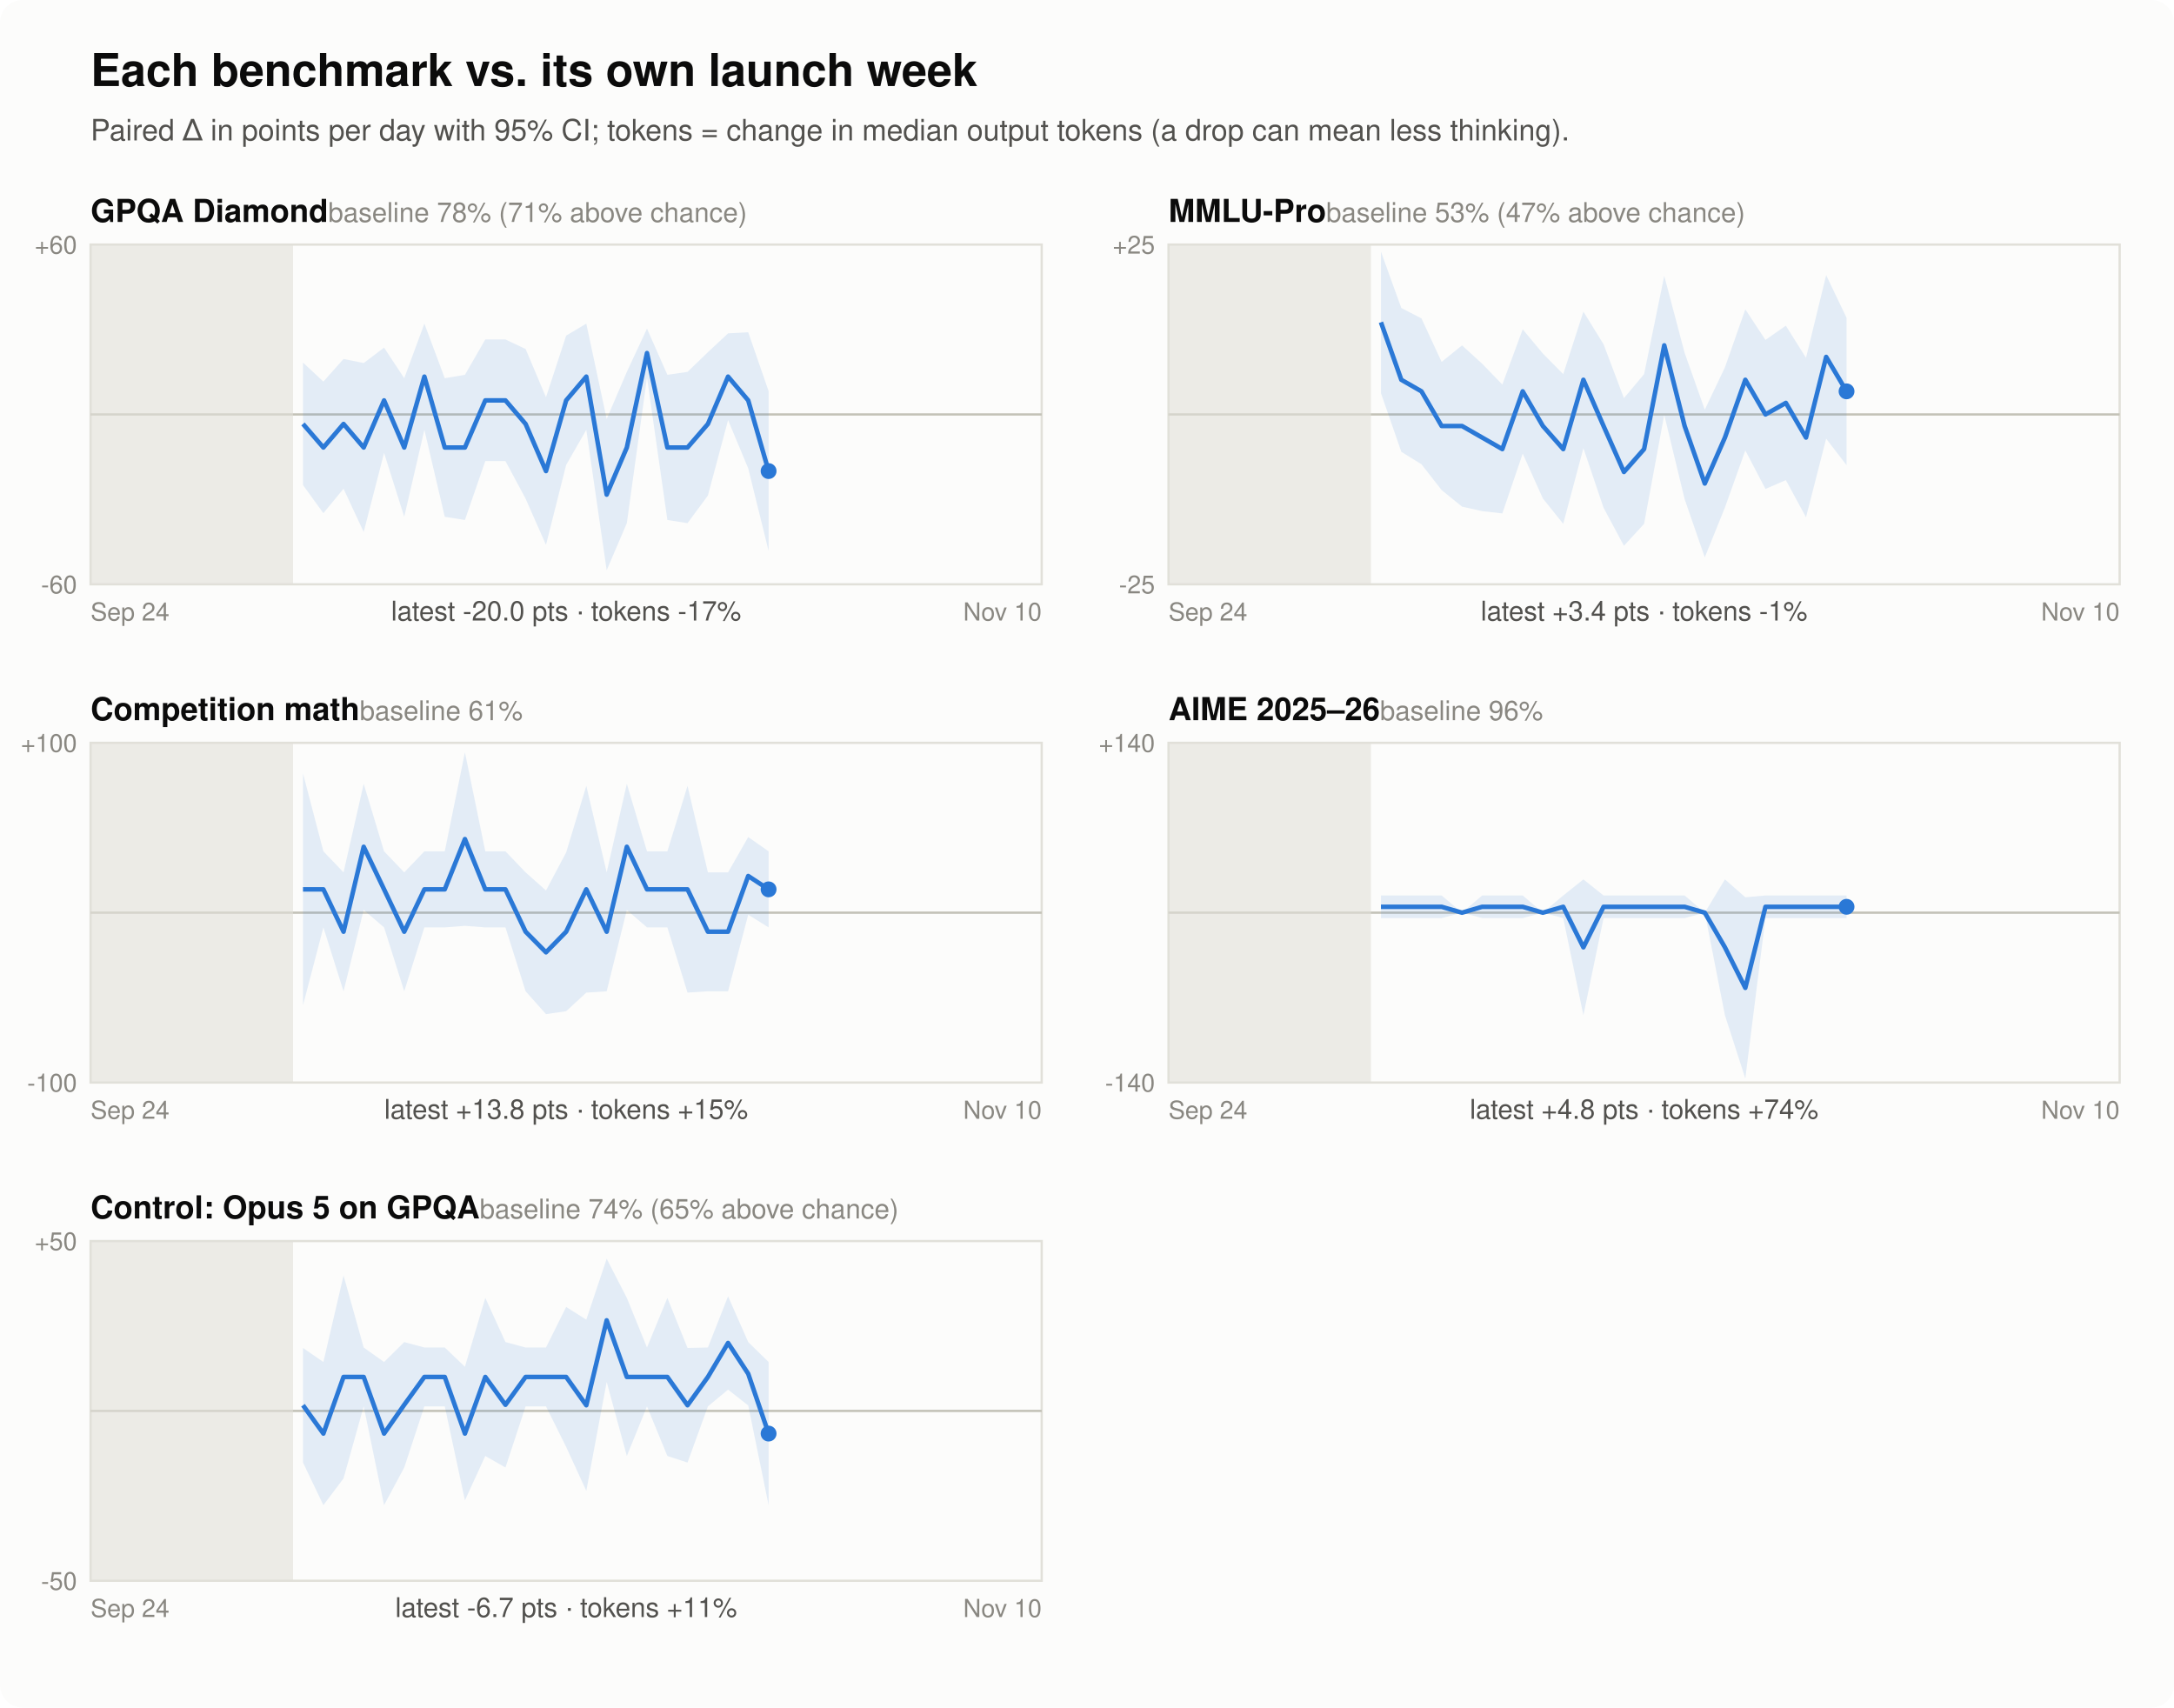
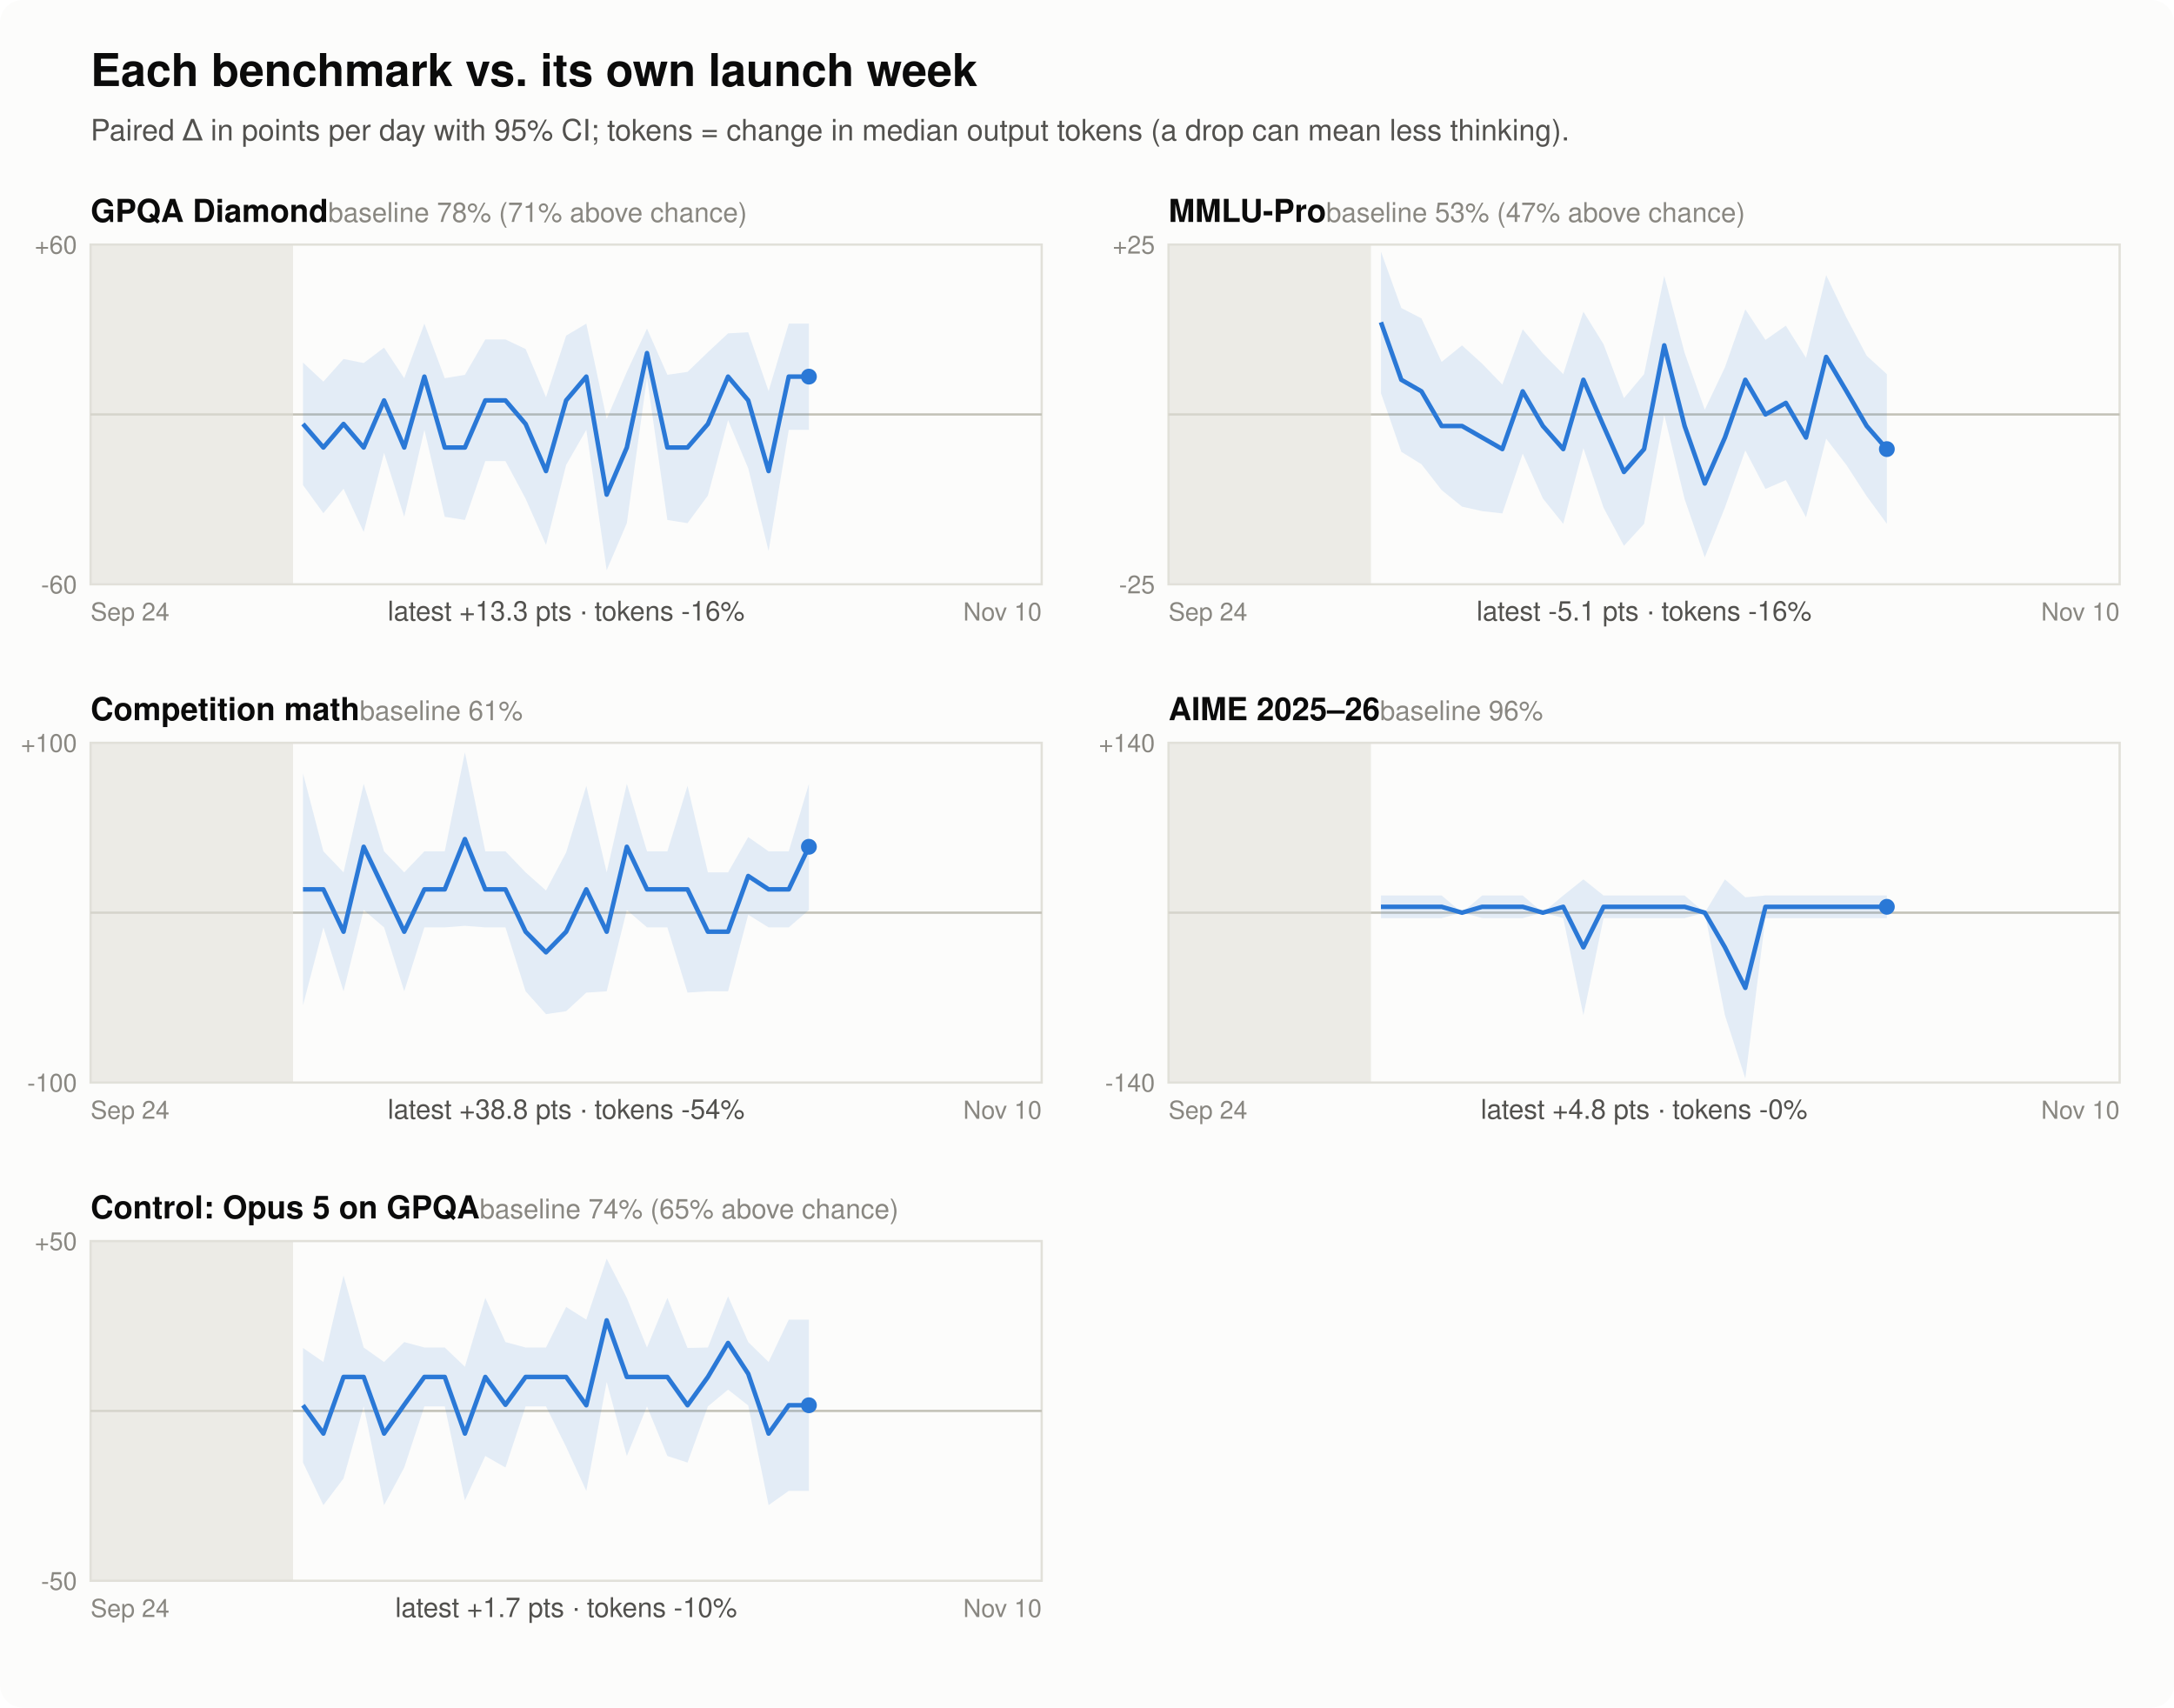
<svg xmlns="http://www.w3.org/2000/svg" width="960" height="754" viewBox="0 0 960 754" font-family="-apple-system, Segoe UI, Helvetica, Arial, sans-serif" role="img" aria-labelledby="ft fd">
  <rect width="960" height="754" rx="10" fill="#fcfcfb" />
  <text x="40" y="38" fill="#0b0b0b" font-size="20" font-weight="600">Each benchmark vs. its own launch week</text>
  <text x="40" y="62" fill="#52514e" font-size="13">Paired Δ in points per day with 95% CI; tokens = change in median output tokens (a drop can mean less thinking).</text>
  <text x="40" y="98" fill="#0b0b0b" font-size="14" font-weight="600">GPQA Diamond<tspan fill="#898781" font-weight="400" font-size="12">  baseline 78% (71% above chance)</tspan>
  </text>
  <rect x="40" y="108" width="420" height="150" fill="none" stroke="#e1e0d9" />
  <line x1="40" y1="183.0" x2="460" y2="183.0" stroke="#c3c2b7" />
  <text x="34" y="262.0" text-anchor="end" fill="#898781" font-size="11">-60</text>
  <text x="34" y="112.0" text-anchor="end" fill="#898781" font-size="11">+60</text>
  <rect x="40.0" y="108" width="89.4" height="150" fill="#e1e0d9" opacity="0.6" />
  <text x="40" y="274" fill="#898781" font-size="11">Sep 24</text>
  <text x="460" y="274" text-anchor="end" fill="#898781" font-size="11">Nov 10</text>
-   <path d="M133.8,160.1 L142.8,168.5 L151.7,158.5 L160.6,160.3 L169.6,153.5 L178.5,167.0 L187.4,142.9 L196.4,167.0 L205.3,165.5 L214.3,149.9 L223.2,149.9 L232.1,154.1 L241.1,175.4 L250.0,148.2 L258.9,142.9 L267.9,185.0 L276.8,164.2 L285.7,145.1 L294.7,165.5 L303.6,164.2 L312.6,155.5 L321.5,147.2 L330.4,146.7 L339.4,172.7 L339.4,243.3 L330.4,206.8 L321.5,185.5 L312.6,218.8 L303.6,231.0 L294.7,229.6 L285.7,166.7 L276.8,231.0 L267.9,251.8 L258.9,189.8 L250.0,205.3 L241.1,240.6 L232.1,220.2 L223.2,203.6 L214.3,203.6 L205.3,229.6 L196.4,228.2 L187.4,189.8 L178.5,228.2 L169.6,200.0 L160.6,234.9 L151.7,215.8 L142.8,226.6 L133.8,214.2 Z" fill="#2a78d6" opacity="0.12" />
-   <path d="M133.8,187.2 L142.8,197.6 L151.7,187.2 L160.6,197.6 L169.6,176.8 L178.5,197.6 L187.4,166.3 L196.4,197.6 L205.3,197.6 L214.3,176.8 L223.2,176.8 L232.1,187.2 L241.1,208.0 L250.0,176.8 L258.9,166.3 L267.9,218.4 L276.8,197.6 L285.7,155.9 L294.7,197.6 L303.6,197.6 L312.6,187.2 L321.5,166.3 L330.4,176.8 L339.4,208.0" fill="none" stroke="#2a78d6" stroke-width="2" stroke-linejoin="round" />
-   <circle cx="339.4" cy="208.0" r="3.5" fill="#2a78d6" />
-   <text x="250.0" y="274" text-anchor="middle" fill="#52514e" font-size="12">latest -20.0 pts · tokens -17%</text>
+   <path d="M133.8,160.1 L142.8,168.5 L151.7,158.5 L160.6,160.3 L169.6,153.5 L178.5,167.0 L187.4,142.9 L196.4,167.0 L205.3,165.5 L214.3,149.9 L223.2,149.9 L232.1,154.1 L241.1,175.4 L250.0,148.2 L258.9,142.9 L267.9,185.0 L276.8,164.2 L285.7,145.1 L294.7,165.5 L303.6,164.2 L312.6,155.5 L321.5,147.2 L330.4,146.7 L339.4,172.7 L348.3,142.9 L357.2,142.9 L357.2,189.8 L348.3,189.8 L339.4,243.3 L330.4,206.8 L321.5,185.5 L312.6,218.8 L303.6,231.0 L294.7,229.6 L285.7,166.7 L276.8,231.0 L267.9,251.8 L258.9,189.8 L250.0,205.3 L241.1,240.6 L232.1,220.2 L223.2,203.6 L214.3,203.6 L205.3,229.6 L196.4,228.2 L187.4,189.8 L178.5,228.2 L169.6,200.0 L160.6,234.9 L151.7,215.8 L142.8,226.6 L133.8,214.2 Z" fill="#2a78d6" opacity="0.12" />
+   <path d="M133.8,187.2 L142.8,197.6 L151.7,187.2 L160.6,197.6 L169.6,176.8 L178.5,197.6 L187.4,166.3 L196.4,197.6 L205.3,197.6 L214.3,176.8 L223.2,176.8 L232.1,187.2 L241.1,208.0 L250.0,176.8 L258.9,166.3 L267.9,218.4 L276.8,197.6 L285.7,155.9 L294.7,197.6 L303.6,197.6 L312.6,187.2 L321.5,166.3 L330.4,176.8 L339.4,208.0 L348.3,166.3 L357.2,166.3" fill="none" stroke="#2a78d6" stroke-width="2" stroke-linejoin="round" />
+   <circle cx="357.2" cy="166.3" r="3.5" fill="#2a78d6" />
+   <text x="250.0" y="274" text-anchor="middle" fill="#52514e" font-size="12">latest +13.3 pts · tokens -16%</text>
  <text x="516" y="98" fill="#0b0b0b" font-size="14" font-weight="600">MMLU-Pro<tspan fill="#898781" font-weight="400" font-size="12">  baseline 53% (47% above chance)</tspan>
  </text>
  <rect x="516" y="108" width="420" height="150" fill="none" stroke="#e1e0d9" />
  <line x1="516" y1="183.0" x2="936" y2="183.0" stroke="#c3c2b7" />
  <text x="510" y="262.0" text-anchor="end" fill="#898781" font-size="11">-25</text>
  <text x="510" y="112.0" text-anchor="end" fill="#898781" font-size="11">+25</text>
  <rect x="516.0" y="108" width="89.4" height="150" fill="#e1e0d9" opacity="0.6" />
  <text x="516" y="274" fill="#898781" font-size="11">Sep 24</text>
  <text x="936" y="274" text-anchor="end" fill="#898781" font-size="11">Nov 10</text>
-   <path d="M609.8,111.1 L618.8,136.0 L627.7,140.6 L636.6,159.8 L645.6,152.5 L654.5,160.6 L663.4,169.8 L672.4,145.4 L681.3,156.1 L690.3,165.2 L699.2,137.6 L708.1,152.0 L717.1,175.8 L726.0,165.2 L734.9,121.8 L743.9,155.8 L752.8,180.9 L761.7,162.2 L770.7,136.6 L779.6,150.1 L788.6,143.8 L797.5,158.0 L806.4,121.5 L815.4,140.3 L815.4,205.4 L806.4,193.7 L797.5,228.4 L788.6,212.0 L779.6,215.9 L770.7,198.9 L761.7,224.1 L752.8,246.1 L743.9,220.4 L734.9,183.2 L726.0,231.3 L717.1,241.0 L708.1,224.2 L699.2,197.9 L690.3,231.3 L681.3,220.1 L672.4,200.3 L663.4,226.7 L654.5,225.7 L645.6,223.7 L636.6,216.4 L627.7,205.0 L618.8,199.5 L609.8,173.6 Z" fill="#2a78d6" opacity="0.12" />
-   <path d="M609.8,142.3 L618.8,167.7 L627.7,172.8 L636.6,188.1 L645.6,188.1 L654.5,193.2 L663.4,198.3 L672.4,172.8 L681.3,188.1 L690.3,198.3 L699.2,167.7 L708.1,188.1 L717.1,208.4 L726.0,198.3 L734.9,152.5 L743.9,188.1 L752.8,213.5 L761.7,193.2 L770.7,167.7 L779.6,183.0 L788.6,177.9 L797.5,193.2 L806.4,157.6 L815.4,172.8" fill="none" stroke="#2a78d6" stroke-width="2" stroke-linejoin="round" />
-   <circle cx="815.4" cy="172.8" r="3.5" fill="#2a78d6" />
-   <text x="726.0" y="274" text-anchor="middle" fill="#52514e" font-size="12">latest +3.4 pts · tokens -1%</text>
+   <path d="M609.8,111.1 L618.8,136.0 L627.7,140.6 L636.6,159.8 L645.6,152.5 L654.5,160.6 L663.4,169.8 L672.4,145.4 L681.3,156.1 L690.3,165.2 L699.2,137.6 L708.1,152.0 L717.1,175.8 L726.0,165.2 L734.9,121.8 L743.9,155.8 L752.8,180.9 L761.7,162.2 L770.7,136.6 L779.6,150.1 L788.6,143.8 L797.5,158.0 L806.4,121.5 L815.4,140.3 L824.3,157.1 L833.2,165.2 L833.2,231.3 L824.3,219.1 L815.4,205.4 L806.4,193.7 L797.5,228.4 L788.6,212.0 L779.6,215.9 L770.7,198.9 L761.7,224.1 L752.8,246.1 L743.9,220.4 L734.9,183.2 L726.0,231.3 L717.1,241.0 L708.1,224.2 L699.2,197.9 L690.3,231.3 L681.3,220.1 L672.4,200.3 L663.4,226.7 L654.5,225.7 L645.6,223.7 L636.6,216.4 L627.7,205.0 L618.8,199.5 L609.8,173.6 Z" fill="#2a78d6" opacity="0.12" />
+   <path d="M609.8,142.3 L618.8,167.7 L627.7,172.8 L636.6,188.1 L645.6,188.1 L654.5,193.2 L663.4,198.3 L672.4,172.8 L681.3,188.1 L690.3,198.3 L699.2,167.7 L708.1,188.1 L717.1,208.4 L726.0,198.3 L734.9,152.5 L743.9,188.1 L752.8,213.5 L761.7,193.2 L770.7,167.7 L779.6,183.0 L788.6,177.9 L797.5,193.2 L806.4,157.6 L815.4,172.8 L824.3,188.1 L833.2,198.3" fill="none" stroke="#2a78d6" stroke-width="2" stroke-linejoin="round" />
+   <circle cx="833.2" cy="198.3" r="3.5" fill="#2a78d6" />
+   <text x="726.0" y="274" text-anchor="middle" fill="#52514e" font-size="12">latest -5.1 pts · tokens -16%</text>
  <text x="40" y="318" fill="#0b0b0b" font-size="14" font-weight="600">Competition math<tspan fill="#898781" font-weight="400" font-size="12">  baseline 61%</tspan>
  </text>
  <rect x="40" y="328" width="420" height="150" fill="none" stroke="#e1e0d9" />
  <line x1="40" y1="403.0" x2="460" y2="403.0" stroke="#c3c2b7" />
  <text x="34" y="482.0" text-anchor="end" fill="#898781" font-size="11">-100</text>
  <text x="34" y="332.0" text-anchor="end" fill="#898781" font-size="11">+100</text>
  <rect x="40.0" y="328" width="89.4" height="150" fill="#e1e0d9" opacity="0.6" />
  <text x="40" y="494" fill="#898781" font-size="11">Sep 24</text>
  <text x="460" y="494" text-anchor="end" fill="#898781" font-size="11">Nov 10</text>
-   <path d="M133.8,341.5 L142.8,375.9 L151.7,385.2 L160.6,346.1 L169.6,375.9 L178.5,385.2 L187.4,375.9 L196.4,375.9 L205.3,332.2 L214.3,375.9 L223.2,375.9 L232.1,385.2 L241.1,393.2 L250.0,376.4 L258.9,347.0 L267.9,385.2 L276.8,346.1 L285.7,375.9 L294.7,375.9 L303.6,347.0 L312.6,385.2 L321.5,385.2 L330.4,369.6 L339.4,375.9 L339.4,409.5 L330.4,403.9 L321.5,437.7 L312.6,437.7 L303.6,438.3 L294.7,409.5 L285.7,409.5 L276.8,401.8 L267.9,437.7 L258.9,438.3 L250.0,446.5 L241.1,447.8 L232.1,437.7 L223.2,409.5 L214.3,409.5 L205.3,408.8 L196.4,409.5 L187.4,409.5 L178.5,437.7 L169.6,409.5 L160.6,401.8 L151.7,437.7 L142.8,409.5 L133.8,443.9 Z" fill="#2a78d6" opacity="0.12" />
-   <path d="M133.8,392.7 L142.8,392.7 L151.7,411.4 L160.6,373.9 L169.6,392.7 L178.5,411.4 L187.4,392.7 L196.4,392.7 L205.3,370.5 L214.3,392.7 L223.2,392.7 L232.1,411.4 L241.1,420.5 L250.0,411.4 L258.9,392.7 L267.9,411.4 L276.8,373.9 L285.7,392.7 L294.7,392.7 L303.6,392.7 L312.6,411.4 L321.5,411.4 L330.4,386.8 L339.4,392.7" fill="none" stroke="#2a78d6" stroke-width="2" stroke-linejoin="round" />
-   <circle cx="339.4" cy="392.7" r="3.5" fill="#2a78d6" />
-   <text x="250.0" y="494" text-anchor="middle" fill="#52514e" font-size="12">latest +13.8 pts · tokens +15%</text>
+   <path d="M133.8,341.5 L142.8,375.9 L151.7,385.2 L160.6,346.1 L169.6,375.9 L178.5,385.2 L187.4,375.9 L196.4,375.9 L205.3,332.2 L214.3,375.9 L223.2,375.9 L232.1,385.2 L241.1,393.2 L250.0,376.4 L258.9,347.0 L267.9,385.2 L276.8,346.1 L285.7,375.9 L294.7,375.9 L303.6,347.0 L312.6,385.2 L321.5,385.2 L330.4,369.6 L339.4,375.9 L348.3,375.9 L357.2,346.1 L357.2,401.8 L348.3,409.5 L339.4,409.5 L330.4,403.9 L321.5,437.7 L312.6,437.7 L303.6,438.3 L294.7,409.5 L285.7,409.5 L276.8,401.8 L267.9,437.7 L258.9,438.3 L250.0,446.5 L241.1,447.8 L232.1,437.7 L223.2,409.5 L214.3,409.5 L205.3,408.8 L196.4,409.5 L187.4,409.5 L178.5,437.7 L169.6,409.5 L160.6,401.8 L151.7,437.7 L142.8,409.5 L133.8,443.9 Z" fill="#2a78d6" opacity="0.12" />
+   <path d="M133.8,392.7 L142.8,392.7 L151.7,411.4 L160.6,373.9 L169.6,392.7 L178.5,411.4 L187.4,392.7 L196.4,392.7 L205.3,370.5 L214.3,392.7 L223.2,392.7 L232.1,411.4 L241.1,420.5 L250.0,411.4 L258.9,392.7 L267.9,411.4 L276.8,373.9 L285.7,392.7 L294.7,392.7 L303.6,392.7 L312.6,411.4 L321.5,411.4 L330.4,386.8 L339.4,392.7 L348.3,392.7 L357.2,373.9" fill="none" stroke="#2a78d6" stroke-width="2" stroke-linejoin="round" />
+   <circle cx="357.2" cy="373.9" r="3.5" fill="#2a78d6" />
+   <text x="250.0" y="494" text-anchor="middle" fill="#52514e" font-size="12">latest +38.8 pts · tokens -54%</text>
  <text x="516" y="318" fill="#0b0b0b" font-size="14" font-weight="600">AIME 2025–26<tspan fill="#898781" font-weight="400" font-size="12">  baseline 96%</tspan>
  </text>
  <rect x="516" y="328" width="420" height="150" fill="none" stroke="#e1e0d9" />
  <line x1="516" y1="403.0" x2="936" y2="403.0" stroke="#c3c2b7" />
  <text x="510" y="482.0" text-anchor="end" fill="#898781" font-size="11">-140</text>
  <text x="510" y="332.0" text-anchor="end" fill="#898781" font-size="11">+140</text>
  <rect x="516.0" y="328" width="89.4" height="150" fill="#e1e0d9" opacity="0.6" />
  <text x="516" y="494" fill="#898781" font-size="11">Sep 24</text>
  <text x="936" y="494" text-anchor="end" fill="#898781" font-size="11">Nov 10</text>
-   <path d="M609.8,395.4 L618.8,395.4 L627.7,395.4 L636.6,395.4 L645.6,403.0 L654.5,395.4 L663.4,395.4 L672.4,395.4 L681.3,403.0 L690.3,395.4 L699.2,388.3 L708.1,395.4 L717.1,395.4 L726.0,395.4 L734.9,395.4 L743.9,395.4 L752.8,403.0 L761.7,388.3 L770.7,396.2 L779.6,395.4 L788.6,395.4 L797.5,395.4 L806.4,395.4 L815.4,395.4 L815.4,405.4 L806.4,405.4 L797.5,405.4 L788.6,405.4 L779.6,405.4 L770.7,476.2 L761.7,448.3 L752.8,403.0 L743.9,405.4 L734.9,405.4 L726.0,405.4 L717.1,405.4 L708.1,405.4 L699.2,448.3 L690.3,405.4 L681.3,403.0 L672.4,405.4 L663.4,405.4 L654.5,405.4 L645.6,403.0 L636.6,405.4 L627.7,405.4 L618.8,405.4 L609.8,405.4 Z" fill="#2a78d6" opacity="0.12" />
-   <path d="M609.8,400.4 L618.8,400.4 L627.7,400.4 L636.6,400.4 L645.6,403.0 L654.5,400.4 L663.4,400.4 L672.4,400.4 L681.3,403.0 L690.3,400.4 L699.2,418.3 L708.1,400.4 L717.1,400.4 L726.0,400.4 L734.9,400.4 L743.9,400.4 L752.8,403.0 L761.7,418.3 L770.7,436.2 L779.6,400.4 L788.6,400.4 L797.5,400.4 L806.4,400.4 L815.4,400.4" fill="none" stroke="#2a78d6" stroke-width="2" stroke-linejoin="round" />
-   <circle cx="815.4" cy="400.4" r="3.5" fill="#2a78d6" />
-   <text x="726.0" y="494" text-anchor="middle" fill="#52514e" font-size="12">latest +4.8 pts · tokens +74%</text>
+   <path d="M609.8,395.4 L618.8,395.4 L627.7,395.4 L636.6,395.4 L645.6,403.0 L654.5,395.4 L663.4,395.4 L672.4,395.4 L681.3,403.0 L690.3,395.4 L699.2,388.3 L708.1,395.4 L717.1,395.4 L726.0,395.4 L734.9,395.4 L743.9,395.4 L752.8,403.0 L761.7,388.3 L770.7,396.2 L779.6,395.4 L788.6,395.4 L797.5,395.4 L806.4,395.4 L815.4,395.4 L824.3,395.4 L833.2,395.4 L833.2,405.4 L824.3,405.4 L815.4,405.4 L806.4,405.4 L797.5,405.4 L788.6,405.4 L779.6,405.4 L770.7,476.2 L761.7,448.3 L752.8,403.0 L743.9,405.4 L734.9,405.4 L726.0,405.4 L717.1,405.4 L708.1,405.4 L699.2,448.3 L690.3,405.4 L681.3,403.0 L672.4,405.4 L663.4,405.4 L654.5,405.4 L645.6,403.0 L636.6,405.4 L627.7,405.4 L618.8,405.4 L609.8,405.4 Z" fill="#2a78d6" opacity="0.12" />
+   <path d="M609.8,400.4 L618.8,400.4 L627.7,400.4 L636.6,400.4 L645.6,403.0 L654.5,400.4 L663.4,400.4 L672.4,400.4 L681.3,403.0 L690.3,400.4 L699.2,418.3 L708.1,400.4 L717.1,400.4 L726.0,400.4 L734.9,400.4 L743.9,400.4 L752.8,403.0 L761.7,418.3 L770.7,436.2 L779.6,400.4 L788.6,400.4 L797.5,400.4 L806.4,400.4 L815.4,400.4 L824.3,400.4 L833.2,400.4" fill="none" stroke="#2a78d6" stroke-width="2" stroke-linejoin="round" />
+   <circle cx="833.2" cy="400.4" r="3.5" fill="#2a78d6" />
+   <text x="726.0" y="494" text-anchor="middle" fill="#52514e" font-size="12">latest +4.8 pts · tokens -0%</text>
  <text x="40" y="538" fill="#0b0b0b" font-size="14" font-weight="600">Control: Opus 5 on GPQA<tspan fill="#898781" font-weight="400" font-size="12">  baseline 74% (65% above chance)</tspan>
  </text>
  <rect x="40" y="548" width="420" height="150" fill="none" stroke="#e1e0d9" />
  <line x1="40" y1="623.0" x2="460" y2="623.0" stroke="#c3c2b7" />
  <text x="34" y="702.0" text-anchor="end" fill="#898781" font-size="11">-50</text>
  <text x="34" y="552.0" text-anchor="end" fill="#898781" font-size="11">+50</text>
  <rect x="40.0" y="548" width="89.4" height="150" fill="#e1e0d9" opacity="0.6" />
  <text x="40" y="714" fill="#898781" font-size="11">Sep 24</text>
  <text x="460" y="714" text-anchor="end" fill="#898781" font-size="11">Nov 10</text>
-   <path d="M133.8,595.2 L142.8,601.4 L151.7,563.2 L160.6,595.0 L169.6,601.4 L178.5,592.6 L187.4,595.0 L196.4,595.0 L205.3,603.5 L214.3,573.1 L223.2,592.6 L232.1,595.0 L241.1,595.0 L250.0,577.1 L258.9,582.7 L267.9,555.8 L276.8,573.1 L285.7,595.0 L294.7,573.1 L303.6,595.2 L312.6,595.0 L321.5,572.4 L330.4,592.6 L339.4,601.4 L339.4,664.6 L330.4,620.6 L321.5,613.6 L312.6,621.0 L303.6,645.8 L294.7,642.9 L285.7,621.0 L276.8,642.9 L267.9,610.2 L258.9,658.3 L250.0,638.9 L241.1,621.0 L232.1,621.0 L223.2,648.0 L214.3,642.9 L205.3,662.5 L196.4,621.0 L187.4,621.0 L178.5,648.0 L169.6,664.6 L160.6,621.0 L151.7,652.8 L142.8,664.6 L133.8,645.8 Z" fill="#2a78d6" opacity="0.12" />
-   <path d="M133.8,620.5 L142.8,633.0 L151.7,608.0 L160.6,608.0 L169.6,633.0 L178.5,620.3 L187.4,608.0 L196.4,608.0 L205.3,633.0 L214.3,608.0 L223.2,620.3 L232.1,608.0 L241.1,608.0 L250.0,608.0 L258.9,620.5 L267.9,583.0 L276.8,608.0 L285.7,608.0 L294.7,608.0 L303.6,620.5 L312.6,608.0 L321.5,593.0 L330.4,606.6 L339.4,633.0" fill="none" stroke="#2a78d6" stroke-width="2" stroke-linejoin="round" />
-   <circle cx="339.4" cy="633.0" r="3.5" fill="#2a78d6" />
-   <text x="250.0" y="714" text-anchor="middle" fill="#52514e" font-size="12">latest -6.7 pts · tokens +11%</text>
+   <path d="M133.8,595.2 L142.8,601.4 L151.7,563.2 L160.6,595.0 L169.6,601.4 L178.5,592.6 L187.4,595.0 L196.4,595.0 L205.3,603.5 L214.3,573.1 L223.2,592.6 L232.1,595.0 L241.1,595.0 L250.0,577.1 L258.9,582.7 L267.9,555.8 L276.8,573.1 L285.7,595.0 L294.7,573.1 L303.6,595.2 L312.6,595.0 L321.5,572.4 L330.4,592.6 L339.4,601.4 L348.3,582.7 L357.2,582.7 L357.2,658.3 L348.3,658.3 L339.4,664.6 L330.4,620.6 L321.5,613.6 L312.6,621.0 L303.6,645.8 L294.7,642.9 L285.7,621.0 L276.8,642.9 L267.9,610.2 L258.9,658.3 L250.0,638.9 L241.1,621.0 L232.1,621.0 L223.2,648.0 L214.3,642.9 L205.3,662.5 L196.4,621.0 L187.4,621.0 L178.5,648.0 L169.6,664.6 L160.6,621.0 L151.7,652.8 L142.8,664.6 L133.8,645.8 Z" fill="#2a78d6" opacity="0.12" />
+   <path d="M133.8,620.5 L142.8,633.0 L151.7,608.0 L160.6,608.0 L169.6,633.0 L178.5,620.3 L187.4,608.0 L196.4,608.0 L205.3,633.0 L214.3,608.0 L223.2,620.3 L232.1,608.0 L241.1,608.0 L250.0,608.0 L258.9,620.5 L267.9,583.0 L276.8,608.0 L285.7,608.0 L294.7,608.0 L303.6,620.5 L312.6,608.0 L321.5,593.0 L330.4,606.6 L339.4,633.0 L348.3,620.5 L357.2,620.5" fill="none" stroke="#2a78d6" stroke-width="2" stroke-linejoin="round" />
+   <circle cx="357.2" cy="620.5" r="3.5" fill="#2a78d6" />
+   <text x="250.0" y="714" text-anchor="middle" fill="#52514e" font-size="12">latest +1.7 pts · tokens -10%</text>
</svg>
